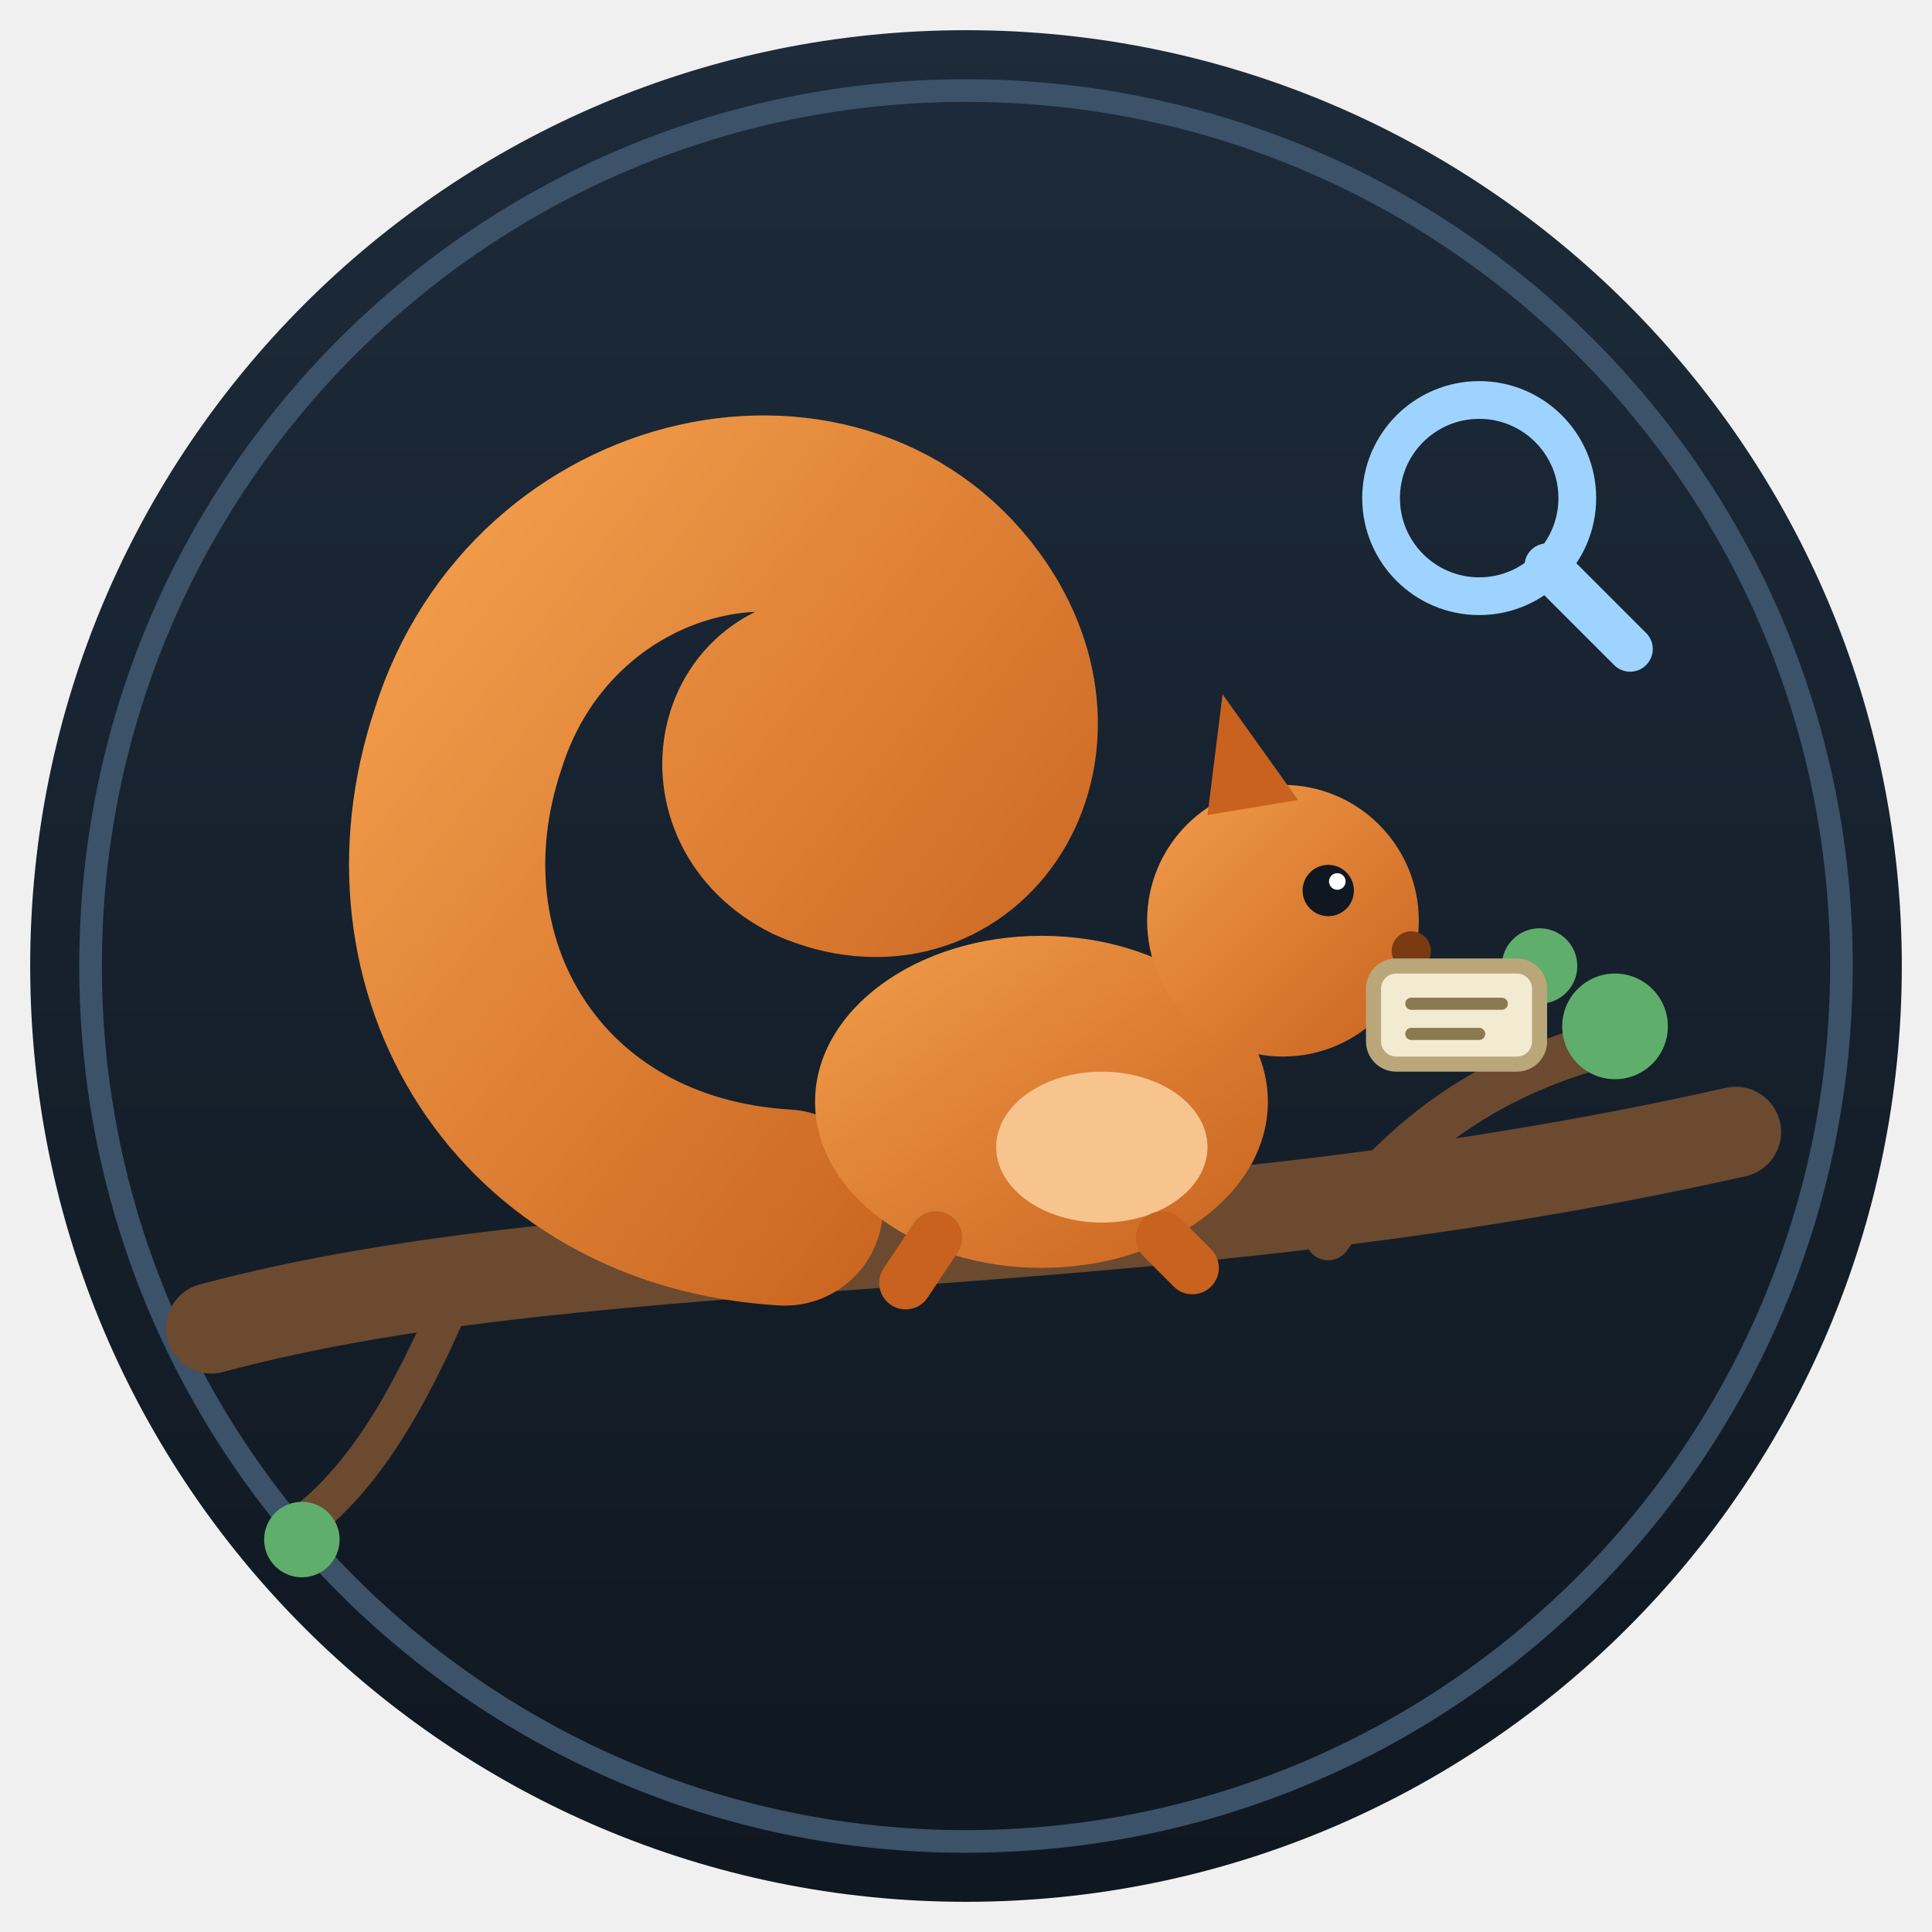
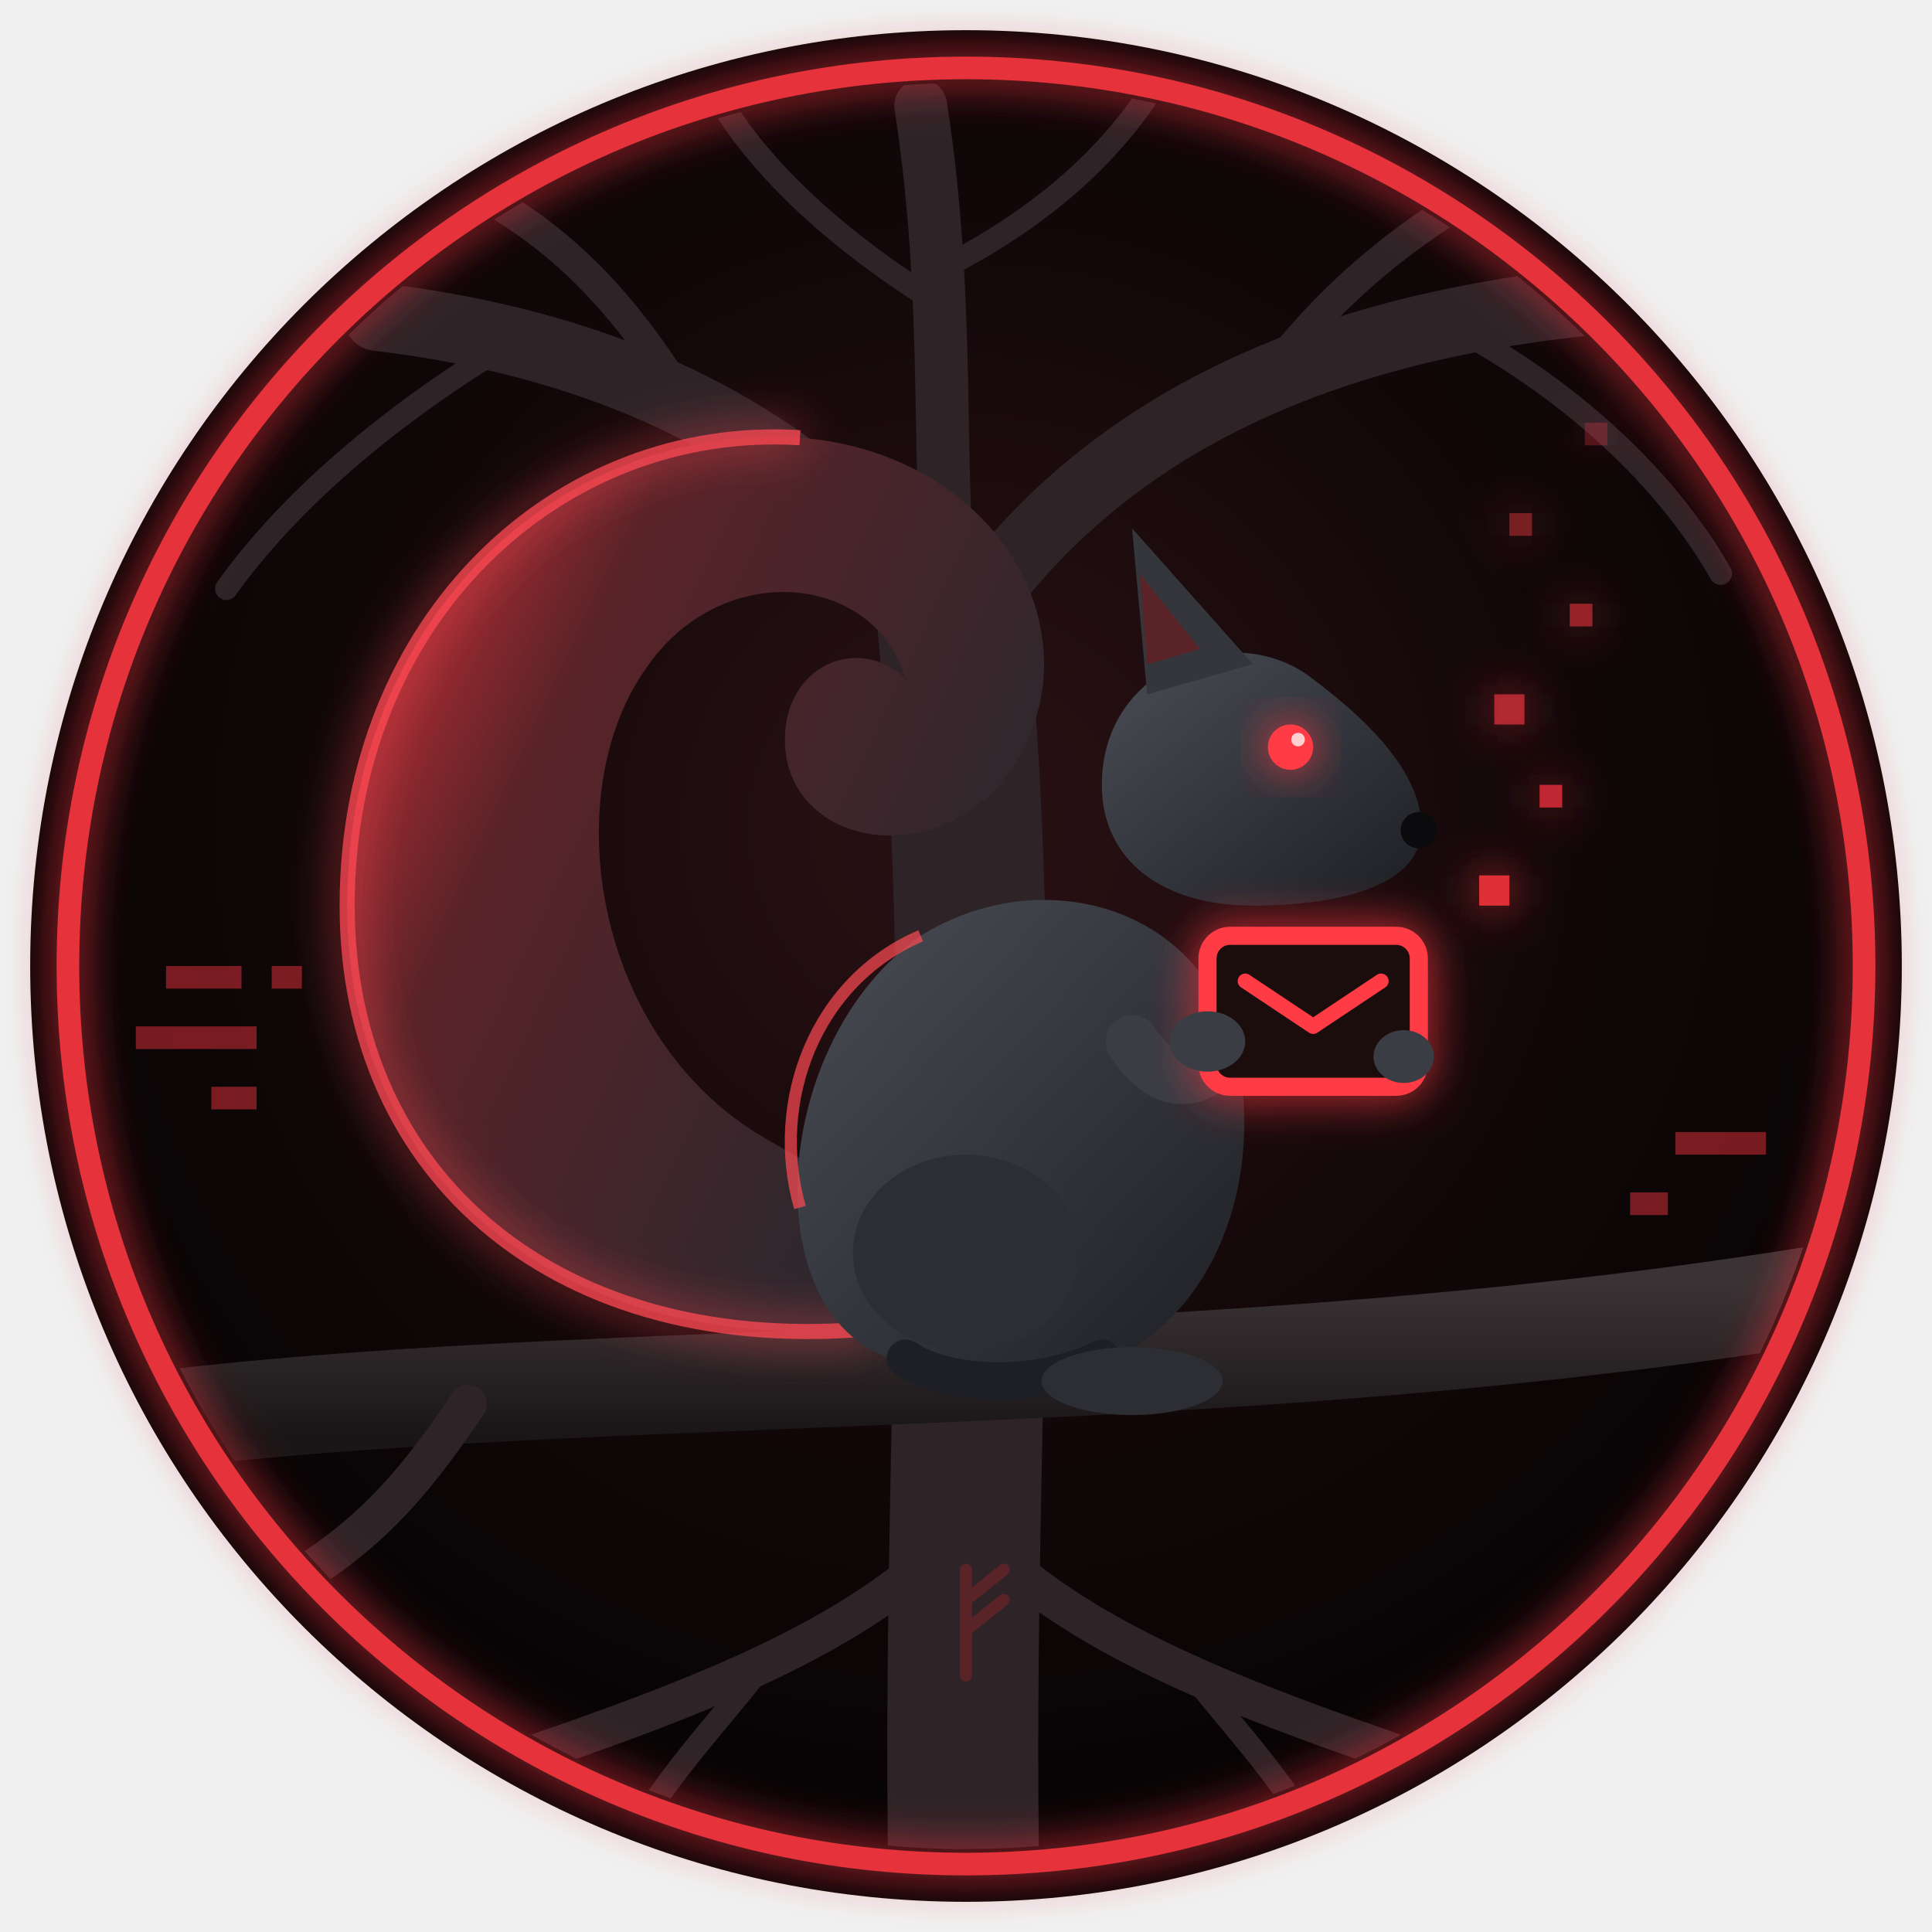
<svg xmlns="http://www.w3.org/2000/svg" viewBox="0 0 256 256" width="256" height="256" role="img" aria-labelledby="title desc">
  <defs>
-     <linearGradient id="sky" x1="0" y1="0" x2="0" y2="1">
-       <stop offset="0" stop-color="#1d2b3a" />
-       <stop offset="1" stop-color="#0f1720" />
+     <radialGradient id="bg" cx="0.5" cy="0.42" r="0.6">
+       <stop offset="0" stop-color="#2a1114" />
+       <stop offset="0.6" stop-color="#110708" />
+       <stop offset="1" stop-color="#050304" />
+     </radialGradient>
+     <linearGradient id="fur" x1="0" y1="0" x2="1" y2="1">
+       <stop offset="0" stop-color="#4a4d55" />
+       <stop offset="1" stop-color="#1d1f24" />
    </linearGradient>
-     <linearGradient id="fur" x1="0" y1="0" x2="1" y2="1">
-       <stop offset="0" stop-color="#f29d4b" />
-       <stop offset="1" stop-color="#c8621e" />
+     <linearGradient id="tail" x1="0" y1="0" x2="1" y2="0.6">
+       <stop offset="0" stop-color="#e5323b" />
+       <stop offset="0.35" stop-color="#5a2328" />
+       <stop offset="1" stop-color="#26282e" />
    </linearGradient>
+     <linearGradient id="wood" x1="0" y1="0" x2="0" y2="1">
+       <stop offset="0" stop-color="#3a3335" />
+       <stop offset="1" stop-color="#1a1617" />
+     </linearGradient>
+     <filter id="glow" x="-60%" y="-60%" width="220%" height="220%">
+       <feGaussianBlur stdDeviation="3" result="b" />
+       <feMerge>
+         <feMergeNode in="b" />
+         <feMergeNode in="SourceGraphic" />
+       </feMerge>
+     </filter>
+     <filter id="soft" x="-20%" y="-20%" width="140%" height="140%">
+       <feGaussianBlur stdDeviation="5" />
+     </filter>
+     <clipPath id="disc">
+       <circle cx="128" cy="128" r="117" />
+     </clipPath>
  </defs>
-   <circle cx="128" cy="128" r="124" fill="url(#sky)" />
-   <circle cx="128" cy="128" r="116" fill="none" stroke="#3b5268" stroke-width="3" />
-   <path d="M28 176 C 80 162, 150 168, 230 150" fill="none" stroke="#6b4a2f" stroke-width="12" stroke-linecap="round" />
-   <path d="M176 164 C 186 150, 198 142, 214 138" fill="none" stroke="#6b4a2f" stroke-width="6" stroke-linecap="round" />
-   <path d="M60 172 C 54 186, 48 196, 40 202" fill="none" stroke="#6b4a2f" stroke-width="5" stroke-linecap="round" />
-   <circle cx="214" cy="136" r="7" fill="#5fae6b" />
-   <circle cx="204" cy="128" r="5" fill="#5fae6b" />
-   <circle cx="40" cy="204" r="5" fill="#5fae6b" />
-   <path d="M104 160 C 70 158, 52 128, 62 98 C 72 66, 112 58, 128 82 C 140 100, 126 120, 108 112 C 96 106, 100 90, 112 92" fill="none" stroke="url(#fur)" stroke-width="26" stroke-linecap="round" stroke-linejoin="round" />
-   <ellipse cx="138" cy="146" rx="30" ry="22" fill="url(#fur)" />
-   <ellipse cx="146" cy="152" rx="14" ry="10" fill="#f7c48d" />
-   <circle cx="170" cy="122" r="18" fill="url(#fur)" />
-   <path d="M160 108 L 162 92 L 172 106 Z" fill="#c8621e" />
-   <circle cx="176" cy="118" r="3.4" fill="#0f1720" />
-   <circle cx="177.2" cy="116.8" r="1.1" fill="#ffffff" />
-   <circle cx="187" cy="126" r="2.6" fill="#7a3a12" />
-   <path d="M124 164 L 120 170" stroke="#c8621e" stroke-width="7" stroke-linecap="round" />
-   <path d="M154 164 L 158 168" stroke="#c8621e" stroke-width="7" stroke-linecap="round" />
-   <rect x="182" y="128" width="22" height="13" rx="3" fill="#f3ead2" stroke="#b9a77a" stroke-width="2" />
-   <path d="M187 133 H 199 M 187 137 H 196" stroke="#8a7a52" stroke-width="1.6" stroke-linecap="round" />
-   <circle cx="196" cy="66" r="13" fill="none" stroke="#9fd3ff" stroke-width="5" />
-   <path d="M205 75 L 216 86" stroke="#9fd3ff" stroke-width="6" stroke-linecap="round" />
+   <circle cx="128" cy="128" r="124" fill="#050304" />
+   <circle cx="128" cy="128" r="117" fill="url(#bg)" />
+   <g clip-path="url(#disc)">
+     <g fill="none" stroke="#2e2428" stroke-linecap="round">
+       <path d="M128 260 C 126 200, 132 140, 126 80" stroke-width="20" />
+       <path d="M126 84 C 110 60, 84 46, 50 42" stroke-width="9" />
+       <path d="M127 84 C 144 58, 172 44, 210 40" stroke-width="9" />
+       <path d="M126 82 C 124 60, 126 40, 122 14" stroke-width="7" />
+       <path d="M90 52 C 80 36, 70 28, 56 22" stroke-width="4" />
+       <path d="M168 50 C 180 34, 194 26, 206 20" stroke-width="4" />
+       <path d="M70 44 C 56 52, 40 64, 30 78" stroke-width="3" />
+       <path d="M190 42 C 206 50, 220 62, 228 76" stroke-width="3" />
+       <path d="M124 40 C 108 30, 96 18, 92 6" stroke-width="3" />
+       <path d="M124 36 C 140 28, 150 18, 156 6" stroke-width="3" />
+     </g>
+     <g fill="none" stroke="#2e2428" stroke-linecap="round">
+       <path d="M126 204 C 112 218, 90 226, 60 236" stroke-width="5" />
+       <path d="M130 204 C 144 218, 166 226, 196 236" stroke-width="5" />
+       <path d="M128 206 C 124 224, 128 238, 124 256" stroke-width="4" />
+       <path d="M100 222 C 92 232, 84 240, 80 252" stroke-width="3" />
+       <path d="M158 222 C 166 232, 174 240, 178 252" stroke-width="3" />
+     </g>
+     <path d="M128 208 V 222 M128 212 L 133 208 M128 216 L 133 212" fill="none" stroke="#5a2328" stroke-width="1.6" stroke-linecap="round" />
+     <g fill="#e5323b" filter="url(#glow)">
+       <rect x="196" y="116" width="4" height="4" opacity="0.95" />
+       <rect x="204" y="104" width="3" height="3" opacity="0.8" />
+       <rect x="198" y="92" width="4" height="4" opacity="0.7" />
+       <rect x="208" y="80" width="3" height="3" opacity="0.6" />
+       <rect x="200" y="68" width="3" height="3" opacity="0.45" />
+       <rect x="210" y="56" width="3" height="3" opacity="0.3" />
+     </g>
+     <g fill="#e5323b" opacity="0.5">
+       <rect x="22" y="128" width="10" height="3" />
+       <rect x="36" y="128" width="4" height="3" />
+       <rect x="18" y="136" width="16" height="3" />
+       <rect x="28" y="144" width="6" height="3" />
+       <rect x="222" y="150" width="12" height="3" />
+       <rect x="216" y="158" width="5" height="3" />
+     </g>
+     <path d="M8 190 C 70 180, 160 186, 250 170" fill="none" stroke="url(#wood)" stroke-width="13" stroke-linecap="round" />
+     <path d="M62 186 C 54 198, 48 204, 38 210" fill="none" stroke="#2e2428" stroke-width="5" stroke-linecap="round" />
+   </g>
+   <path d="M116 176            C 74 180, 46 156, 46 120            C 46 82, 74 56, 106 58            C 132 60, 146 84, 134 102            C 124 116, 104 112, 104 98            C 104 88, 114 84, 120 90            C 116 76, 96 74, 86 88            C 74 104, 78 136, 100 150            C 110 156, 118 160, 126 160 Z" fill="url(#tail)" />
+   <path d="M116 176 C 74 180, 46 156, 46 120 C 46 82, 74 56, 106 58" fill="none" stroke="#ff4a52" stroke-width="2" opacity="0.8" filter="url(#glow)" />
+   <path d="M118 180 C 100 174, 102 138, 122 124 C 138 114, 160 120, 164 140 C 168 160, 158 180, 140 182 Z" fill="url(#fur)" />
+   <ellipse cx="128" cy="166" rx="15" ry="13" fill="#2c2e34" />
+   <path d="M120 180 C 126 184, 138 184, 146 180" fill="none" stroke="#1d1f24" stroke-width="5" stroke-linecap="round" />
+   <path d="M106 160 C 102 146, 108 130, 122 124" fill="none" stroke="#ff4a52" stroke-width="1.6" opacity="0.7" />
+   <ellipse cx="150" cy="183" rx="12" ry="4.5" fill="#2c2e34" />
+   <path d="M150 138 C 154 144, 158 144, 162 140" fill="none" stroke="#3a3d44" stroke-width="7" stroke-linecap="round" />
+   <path d="M146 104 C 146 88, 164 82, 174 90 C 182 96, 190 104, 188 112 C 186 118, 176 120, 166 120 C 154 120, 146 114, 146 104 Z" fill="url(#fur)" />
+   <path d="M152 92 L 150 70 L 166 88 Z" fill="#34363c" />
+   <path d="M152 88 L 151 76 L 159 86 Z" fill="#5a2328" />
+   <circle cx="188" cy="110" r="2.4" fill="#0b0b0d" />
+   <circle cx="171" cy="99" r="3" fill="#ff3b44" filter="url(#glow)" />
+   <circle cx="172" cy="98" r="0.9" fill="#ffd0d2" />
+   <g filter="url(#glow)">
+     <rect x="160" y="124" width="28" height="20" rx="3" fill="#1a0a0c" stroke="#ff3b44" stroke-width="2.4" />
+     <path d="M165 130 L 174 136 L 183 130" fill="none" stroke="#ff3b44" stroke-width="2" stroke-linejoin="round" stroke-linecap="round" />
+   </g>
+   <ellipse cx="160" cy="138" rx="5" ry="4" fill="#3a3d44" />
+   <ellipse cx="186" cy="140" rx="4" ry="3.5" fill="#3a3d44" />
+   <circle cx="128" cy="128" r="119" fill="none" stroke="#e5323b" stroke-width="3" filter="url(#glow)" />
</svg>
